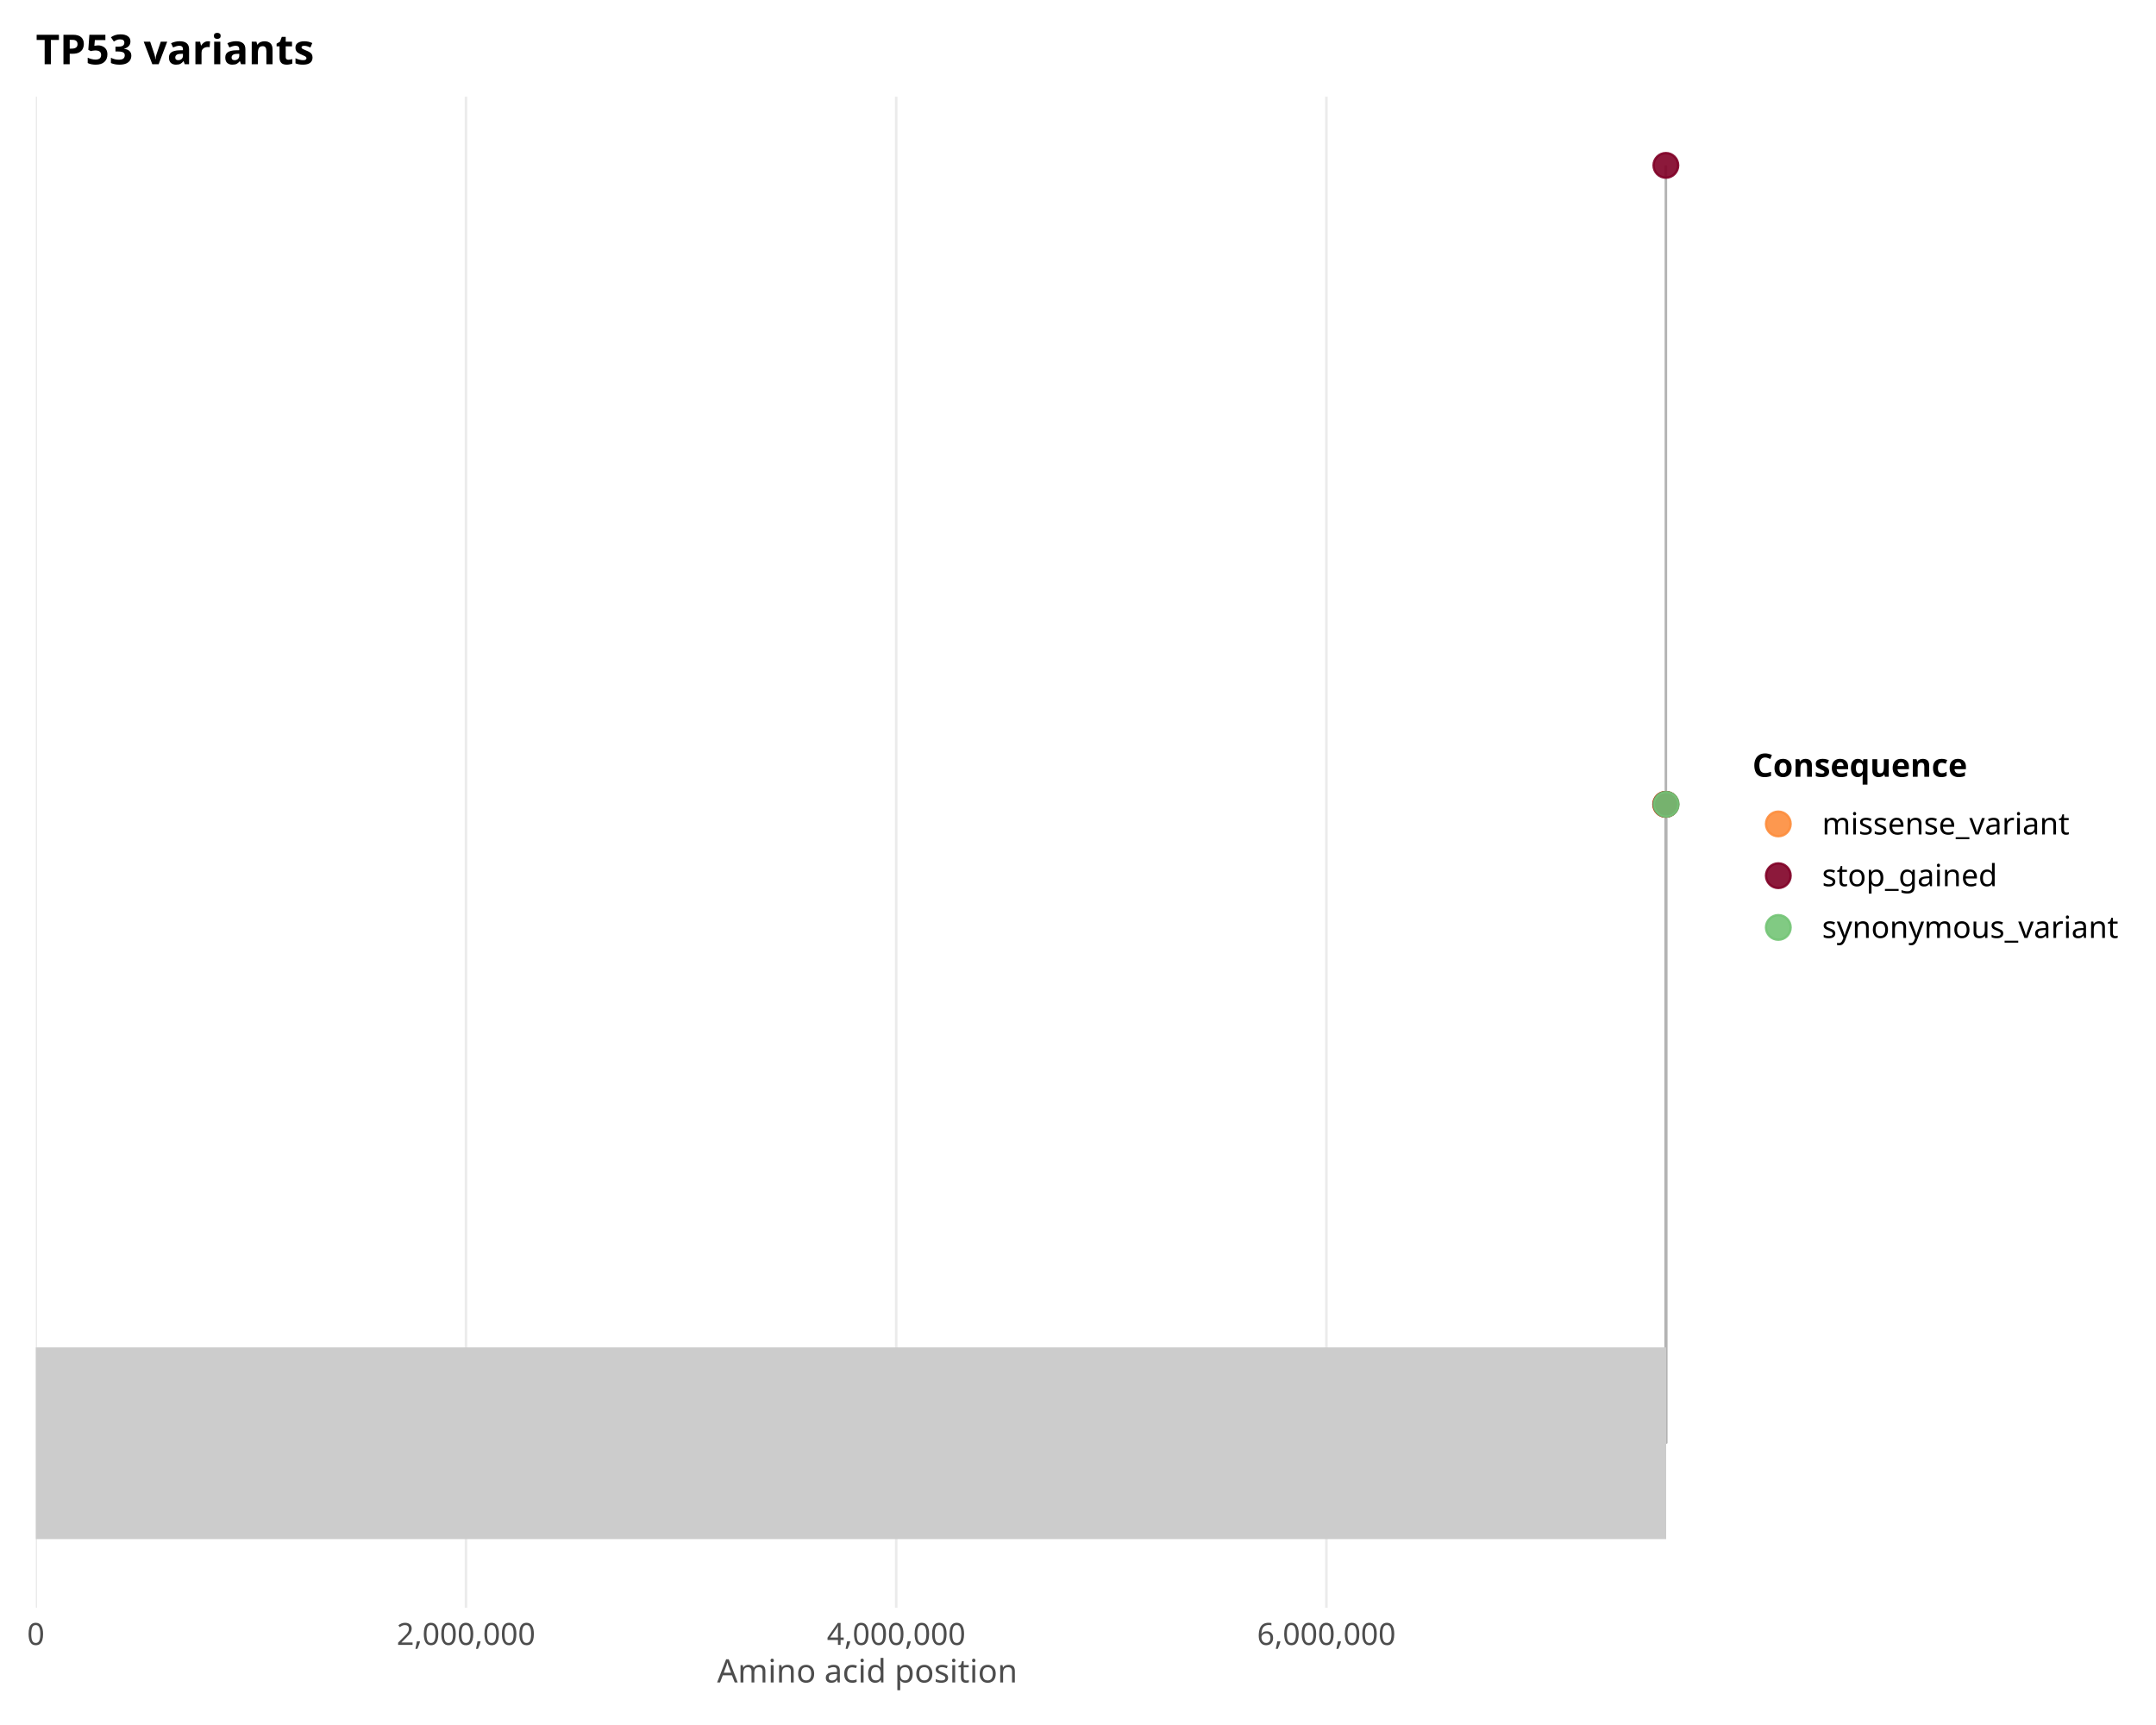
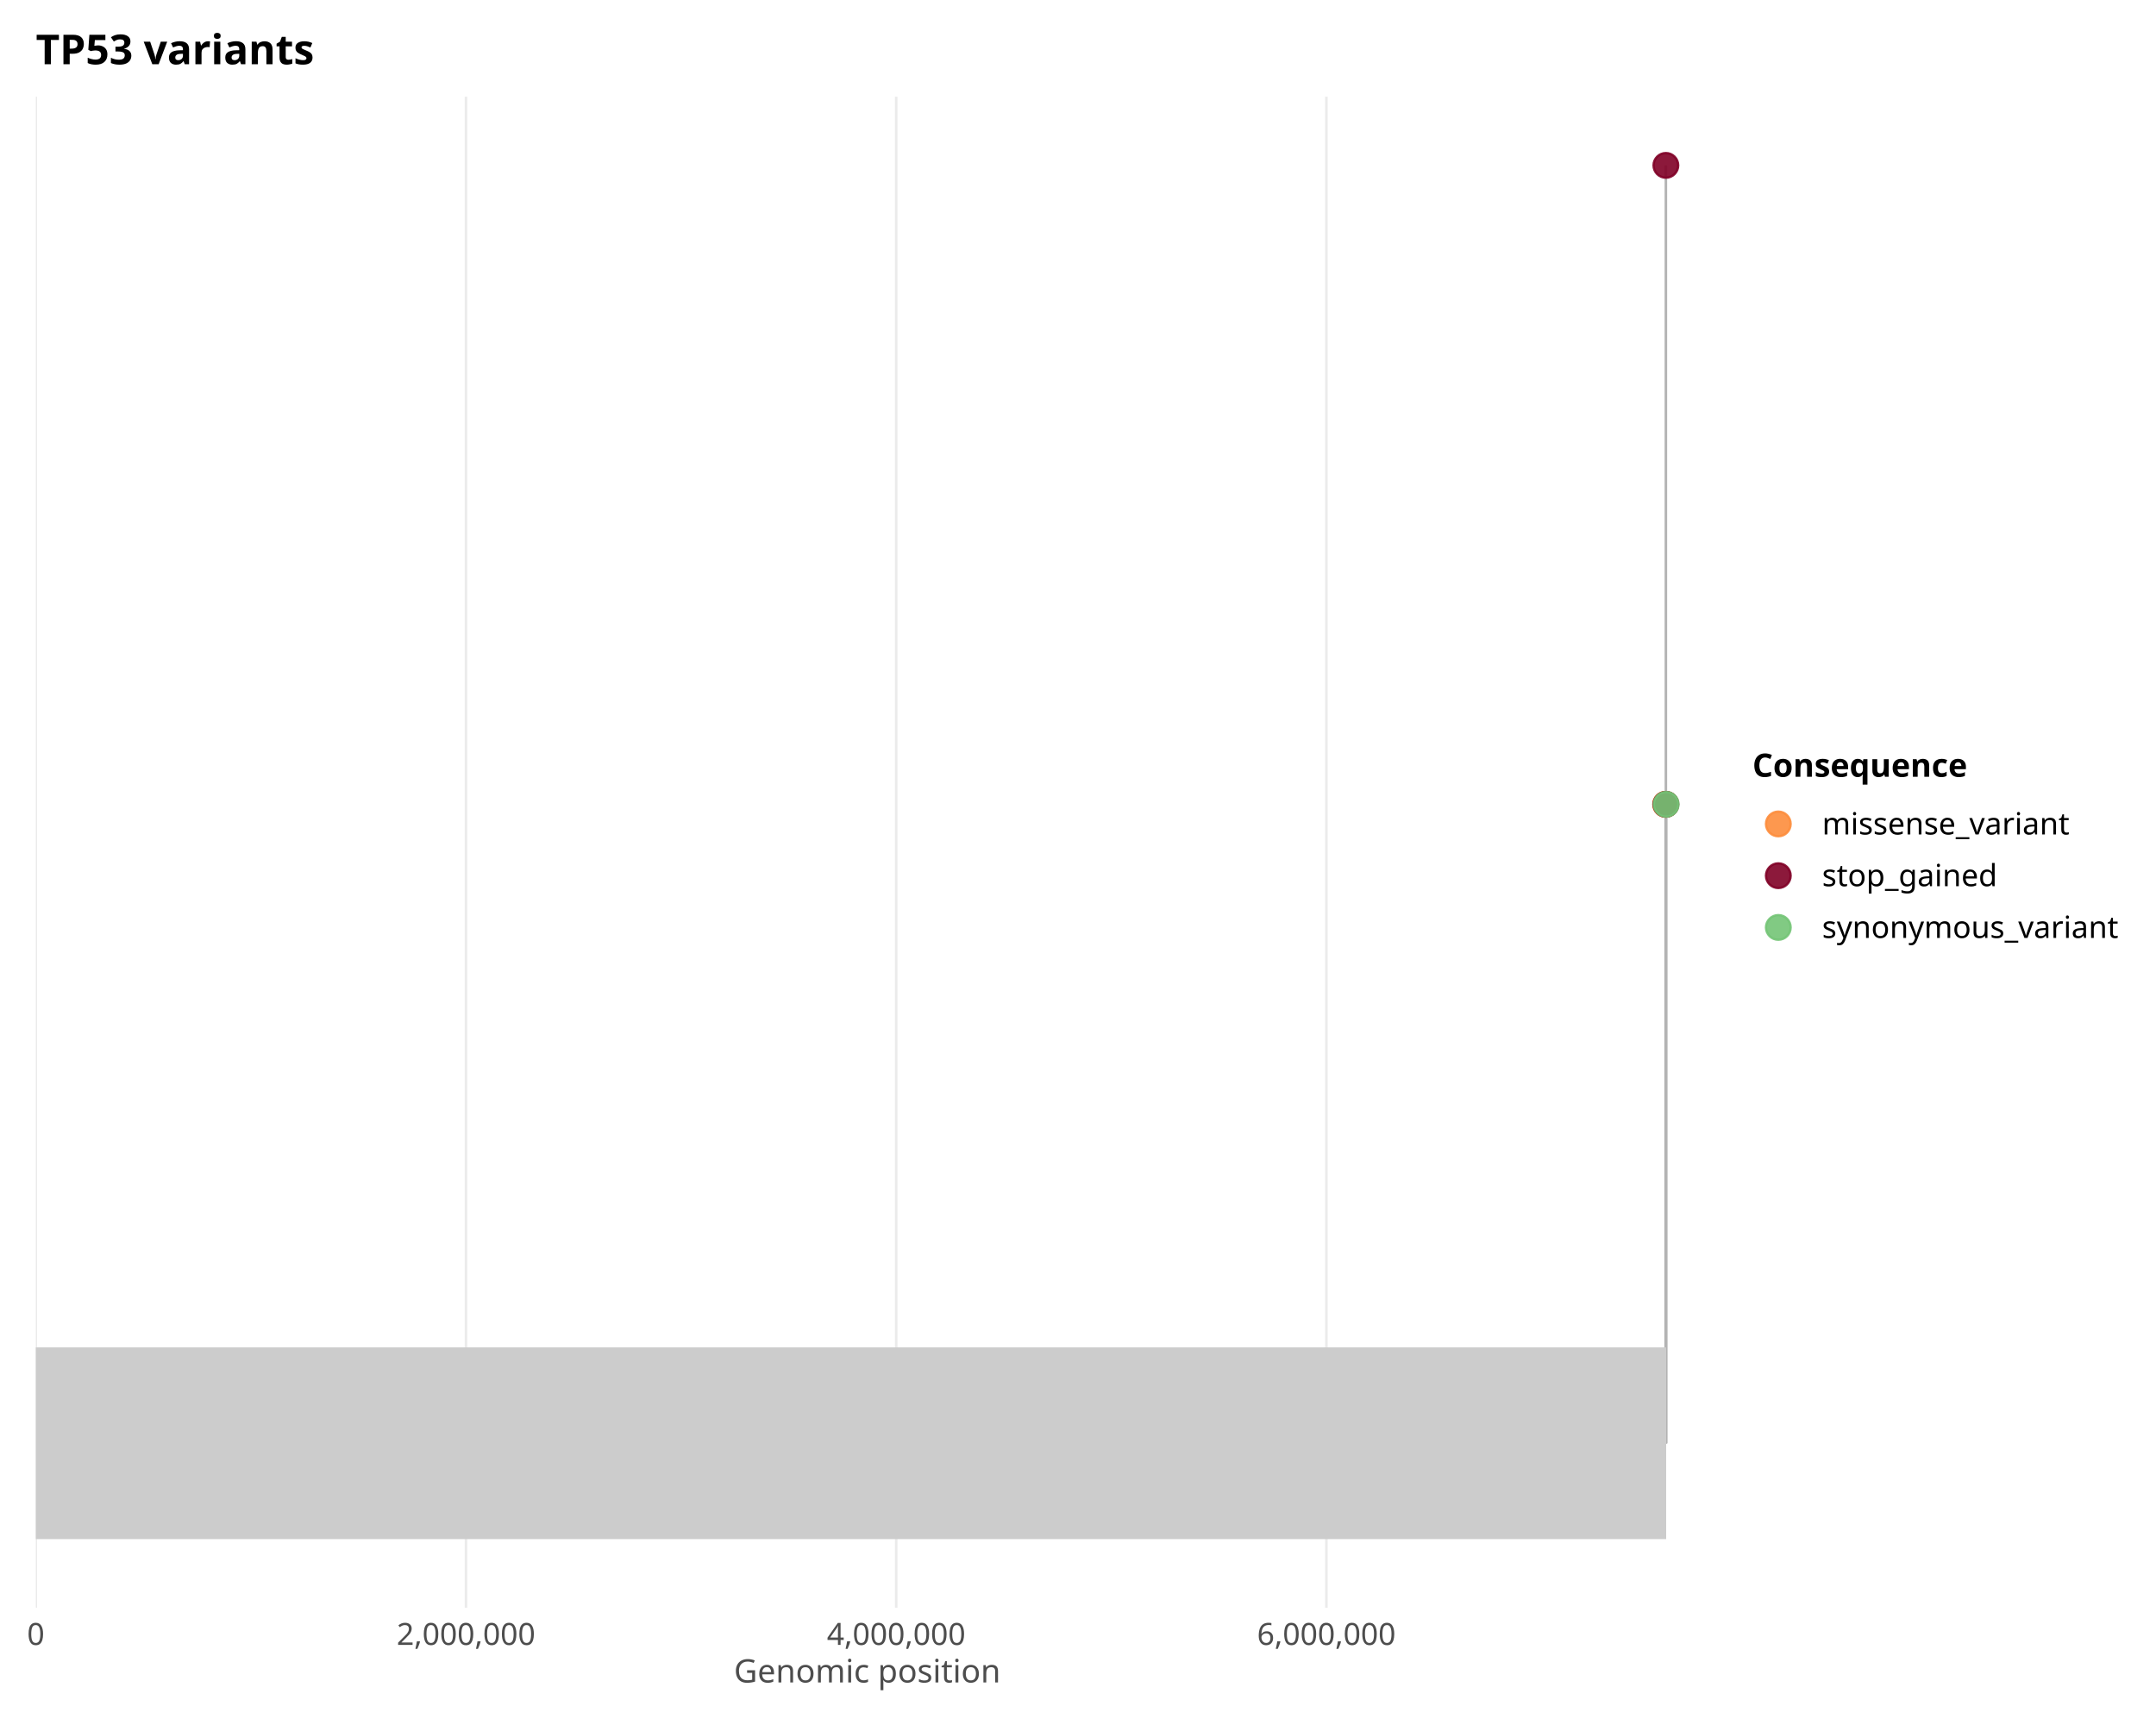
<svg xmlns="http://www.w3.org/2000/svg" class="svglite" data-engine-version="2.0" width="720.00pt" height="576.00pt" viewBox="0 0 720.00 576.00">
  <defs>
    <style type="text/css">
    .svglite line, .svglite polyline, .svglite polygon, .svglite path, .svglite rect, .svglite circle {
      fill: none;
      stroke: #000000;
      stroke-linecap: round;
      stroke-linejoin: round;
      stroke-miterlimit: 10.00;
    }
  </style>
  </defs>
  <rect width="100%" height="100%" style="stroke: none; fill: #FFFFFF;" />
  <defs>
    <clipPath id="cpMC4wMHw3MjAuMDB8MC4wMHw1NzYuMDA=">
      <rect x="0.00" y="0.00" width="720.00" height="576.00" />
    </clipPath>
  </defs>
  <g clip-path="url(#cpMC4wMHw3MjAuMDB8MC4wMHw1NzYuMDA=)">
    <rect x="0.00" y="0.00" width="720.00" height="576.00" style="stroke-width: 1.16; stroke: none; fill: #FFFFFF;" />
  </g>
  <defs>
    <clipPath id="cpMTEuOTZ8NTY3LjMwfDMyLjI5fDUzNi44Ng==">
      <rect x="11.96" y="32.29" width="555.35" height="504.58" />
    </clipPath>
  </defs>
  <g clip-path="url(#cpMTEuOTZ8NTY3LjMwfDMyLjI5fDUzNi44Ng==)">
    <polyline points="11.96,536.86 11.96,32.29 " style="stroke-width: 0.85; stroke: #EBEBEB; stroke-linecap: butt;" />
    <polyline points="155.62,536.86 155.62,32.29 " style="stroke-width: 0.85; stroke: #EBEBEB; stroke-linecap: butt;" />
    <polyline points="299.29,536.86 299.29,32.29 " style="stroke-width: 0.85; stroke: #EBEBEB; stroke-linecap: butt;" />
    <polyline points="442.95,536.86 442.95,32.29 " style="stroke-width: 0.85; stroke: #EBEBEB; stroke-linecap: butt;" />
    <line x1="556.24" y1="268.57" x2="556.24" y2="481.93" style="stroke-width: 0.85; stroke: #B3B3B3; stroke-linecap: butt;" />
    <line x1="556.27" y1="268.57" x2="556.27" y2="481.93" style="stroke-width: 0.85; stroke: #B3B3B3; stroke-linecap: butt;" />
    <line x1="556.32" y1="268.57" x2="556.32" y2="481.93" style="stroke-width: 0.85; stroke: #B3B3B3; stroke-linecap: butt;" />
    <line x1="556.32" y1="55.22" x2="556.32" y2="481.93" style="stroke-width: 0.85; stroke: #B3B3B3; stroke-linecap: butt;" />
    <line x1="556.41" y1="268.57" x2="556.41" y2="481.93" style="stroke-width: 0.85; stroke: #B3B3B3; stroke-linecap: butt;" />
    <circle cx="556.24" cy="268.57" r="4.12" style="stroke-width: 0.77; stroke: #FD8D3C; stroke-opacity: 0.90; fill: #FD8D3C; fill-opacity: 0.90;" />
    <circle cx="556.27" cy="268.57" r="4.12" style="stroke-width: 0.77; stroke: #FD8D3C; stroke-opacity: 0.90; fill: #FD8D3C; fill-opacity: 0.90;" />
    <circle cx="556.32" cy="268.57" r="4.12" style="stroke-width: 0.77; stroke: #800026; stroke-opacity: 0.90; fill: #800026; fill-opacity: 0.90;" />
    <circle cx="556.32" cy="55.22" r="4.12" style="stroke-width: 0.77; stroke: #800026; stroke-opacity: 0.90; fill: #800026; fill-opacity: 0.90;" />
    <circle cx="556.41" cy="268.57" r="4.12" style="stroke-width: 0.77; stroke: #74C476; stroke-opacity: 0.90; fill: #74C476; fill-opacity: 0.90;" />
    <rect x="11.96" y="449.92" width="544.46" height="64.01" style="stroke-width: 1.16; stroke: none; stroke-linecap: butt; stroke-linejoin: miter; fill: #CCCCCC;" />
  </g>
  <g clip-path="url(#cpMC4wMHw3MjAuMDB8MC4wMHw1NzYuMDA=)">
    <text x="11.96" y="549.26" text-anchor="middle" style="font-size: 10.20px; fill: #4D4D4D; font-family: sans;" textLength="5.67px" lengthAdjust="spacingAndGlyphs">0</text>
    <text x="155.62" y="549.26" text-anchor="middle" style="font-size: 10.20px; fill: #4D4D4D; font-family: sans;" textLength="45.38px" lengthAdjust="spacingAndGlyphs">2,000,000</text>
    <text x="299.29" y="549.26" text-anchor="middle" style="font-size: 10.20px; fill: #4D4D4D; font-family: sans;" textLength="45.38px" lengthAdjust="spacingAndGlyphs">4,000,000</text>
    <text x="442.95" y="549.26" text-anchor="middle" style="font-size: 10.20px; fill: #4D4D4D; font-family: sans;" textLength="45.38px" lengthAdjust="spacingAndGlyphs">6,000,000</text>
-     <text x="289.63" y="561.80" text-anchor="middle" style="font-size: 10.80px; fill: #4D4D4D; font-family: sans;" textLength="93.66px" lengthAdjust="spacingAndGlyphs">Amino acid position</text>
+     <text x="289.63" y="561.80" text-anchor="middle" style="font-size: 10.80px; fill: #4D4D4D; font-family: sans;" textLength="83.46px" lengthAdjust="spacingAndGlyphs">Genomic position</text>
    <text x="585.23" y="259.38" style="font-size: 10.80px; font-weight: bold; font-family: sans;" textLength="66.67px" lengthAdjust="spacingAndGlyphs">Consequence</text>
    <circle cx="593.87" cy="275.12" r="4.12" style="stroke-width: 0.77; stroke: #FD8D3C; stroke-opacity: 0.90; fill: #FD8D3C; fill-opacity: 0.90;" />
    <circle cx="593.87" cy="292.40" r="4.12" style="stroke-width: 0.77; stroke: #800026; stroke-opacity: 0.90; fill: #800026; fill-opacity: 0.90;" />
    <circle cx="593.87" cy="309.68" r="4.12" style="stroke-width: 0.77; stroke: #74C476; stroke-opacity: 0.90; fill: #74C476; fill-opacity: 0.90;" />
    <text x="608.49" y="278.63" style="font-size: 10.20px; font-family: sans;" textLength="79.39px" lengthAdjust="spacingAndGlyphs">missense_variant</text>
    <text x="608.49" y="295.91" style="font-size: 10.20px; font-family: sans;" textLength="55.59px" lengthAdjust="spacingAndGlyphs">stop_gained</text>
    <text x="608.49" y="313.19" style="font-size: 10.20px; font-family: sans;" textLength="93.57px" lengthAdjust="spacingAndGlyphs">synonymous_variant</text>
    <text x="11.96" y="21.45" style="font-size: 13.80px; font-weight: bold; font-family: sans;" textLength="85.15px" lengthAdjust="spacingAndGlyphs">TP53 variants</text>
  </g>
</svg>
